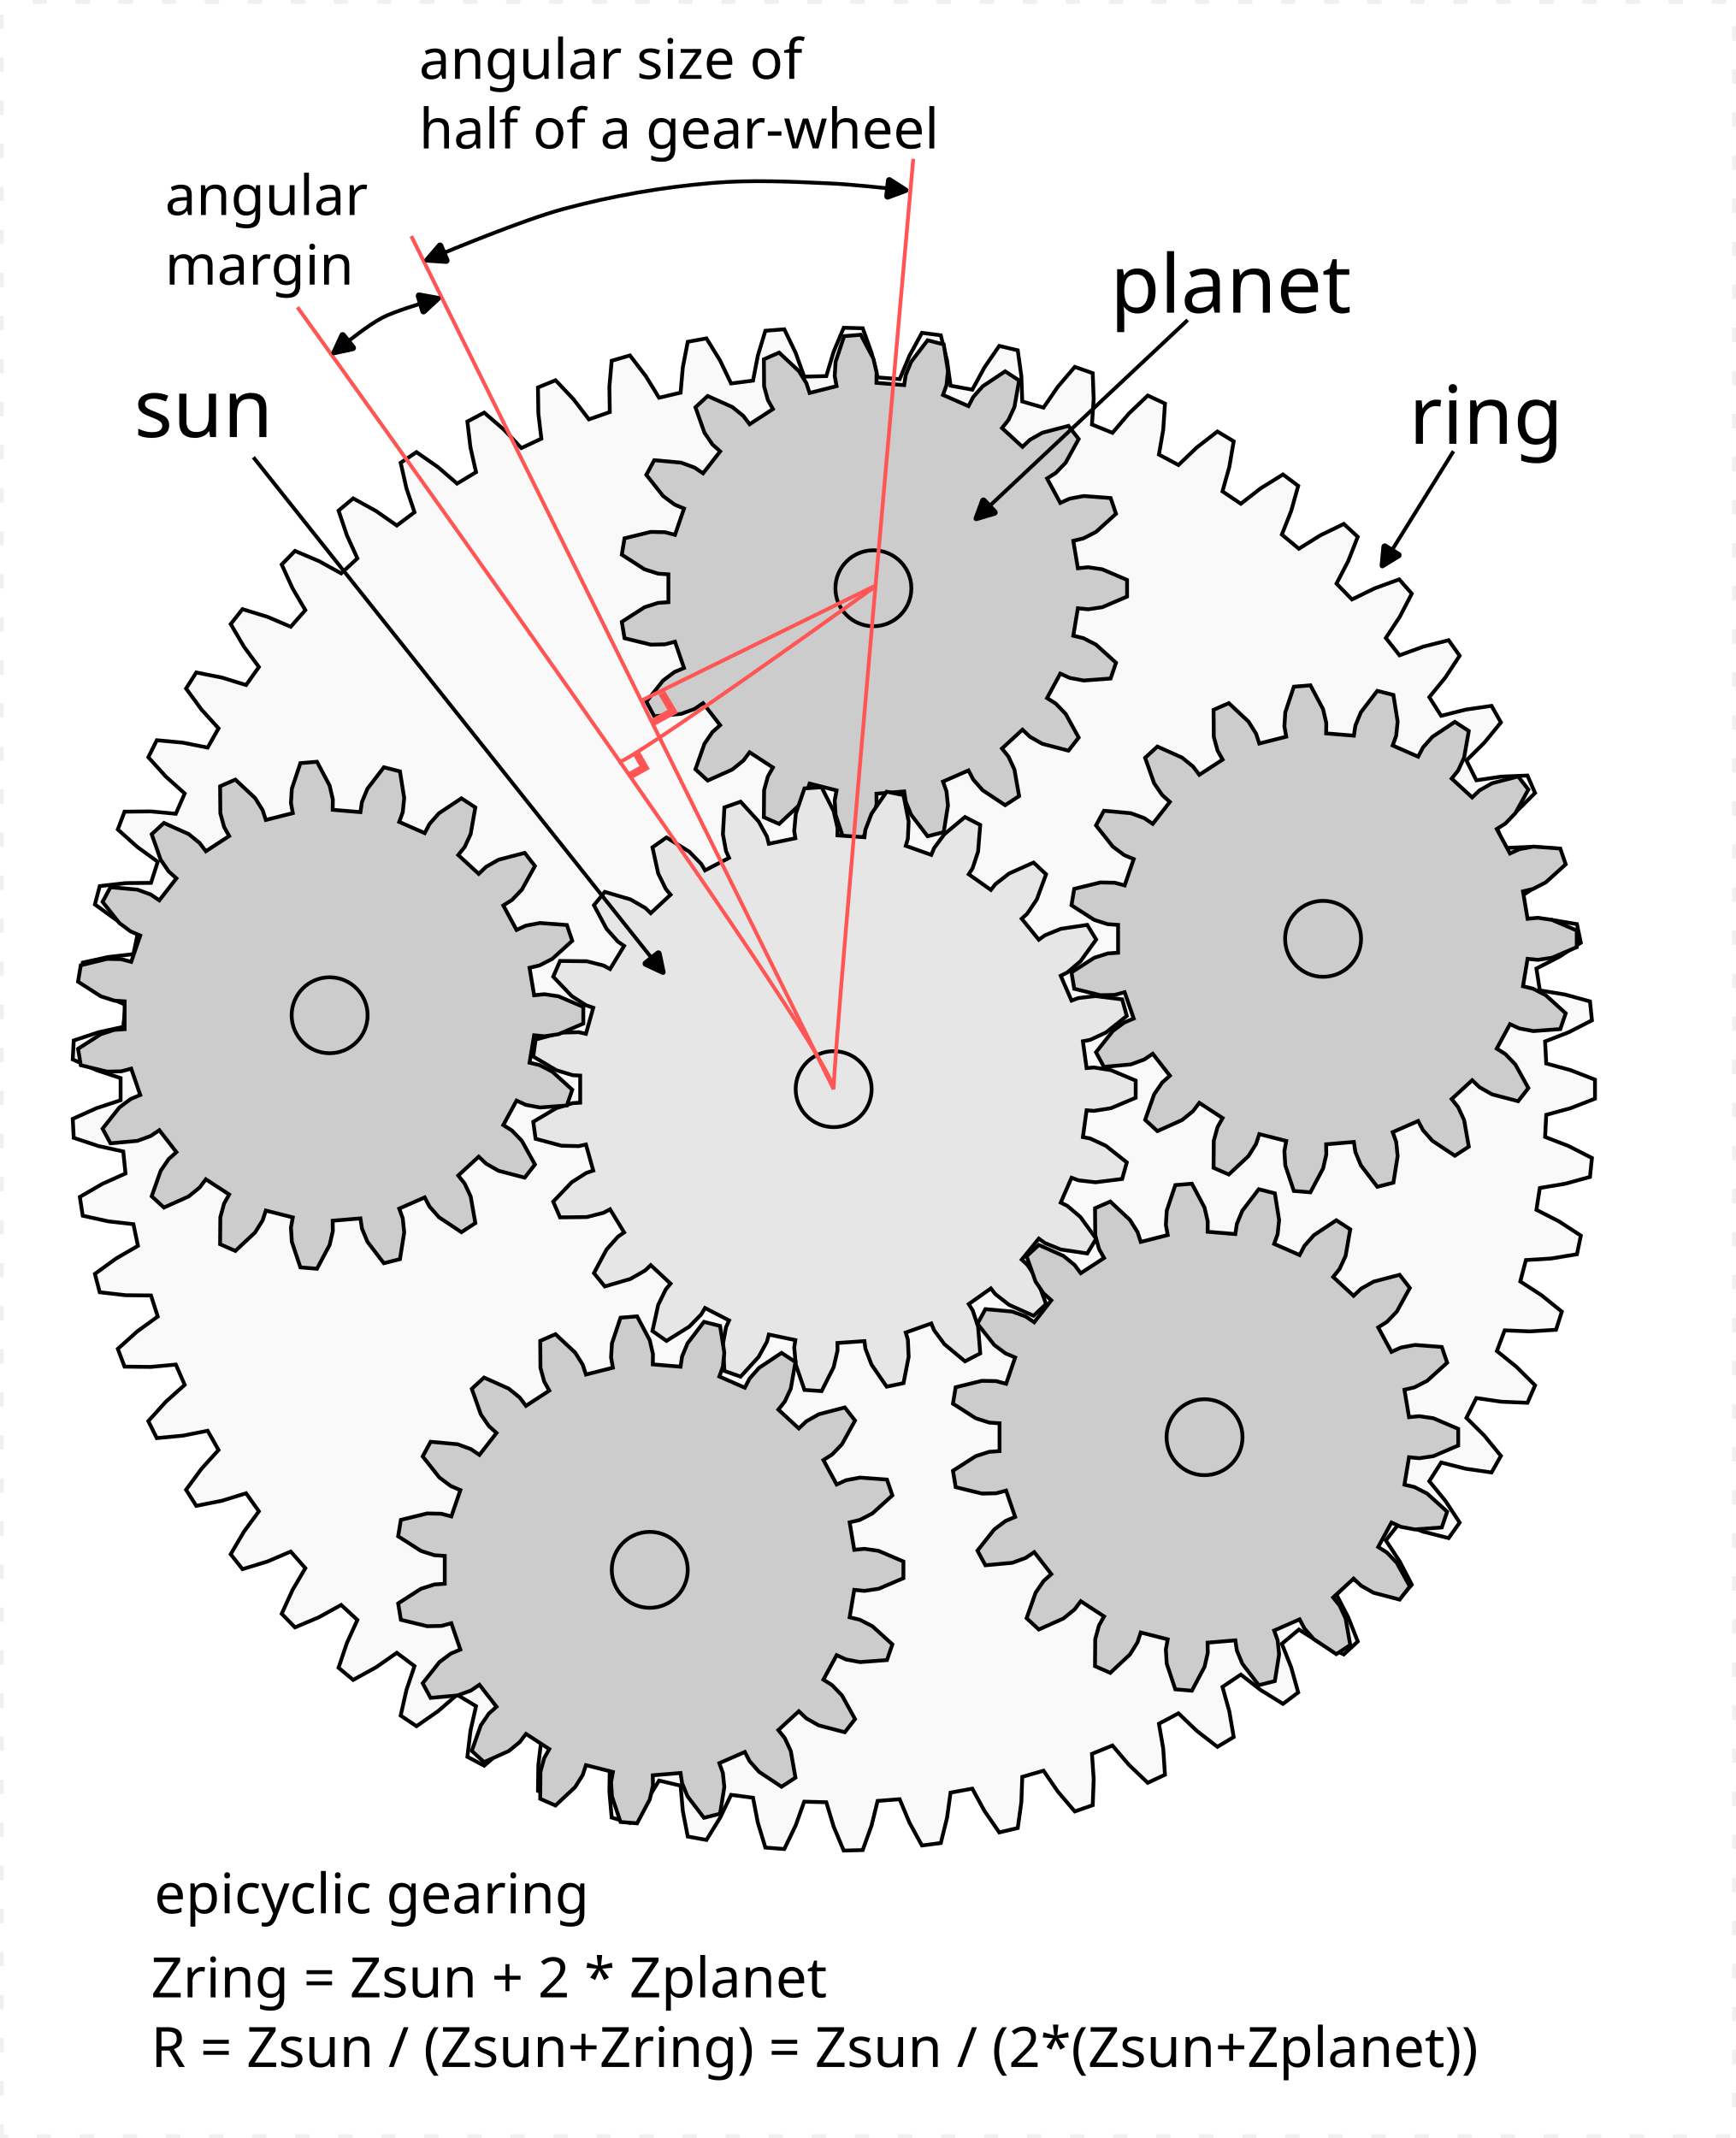
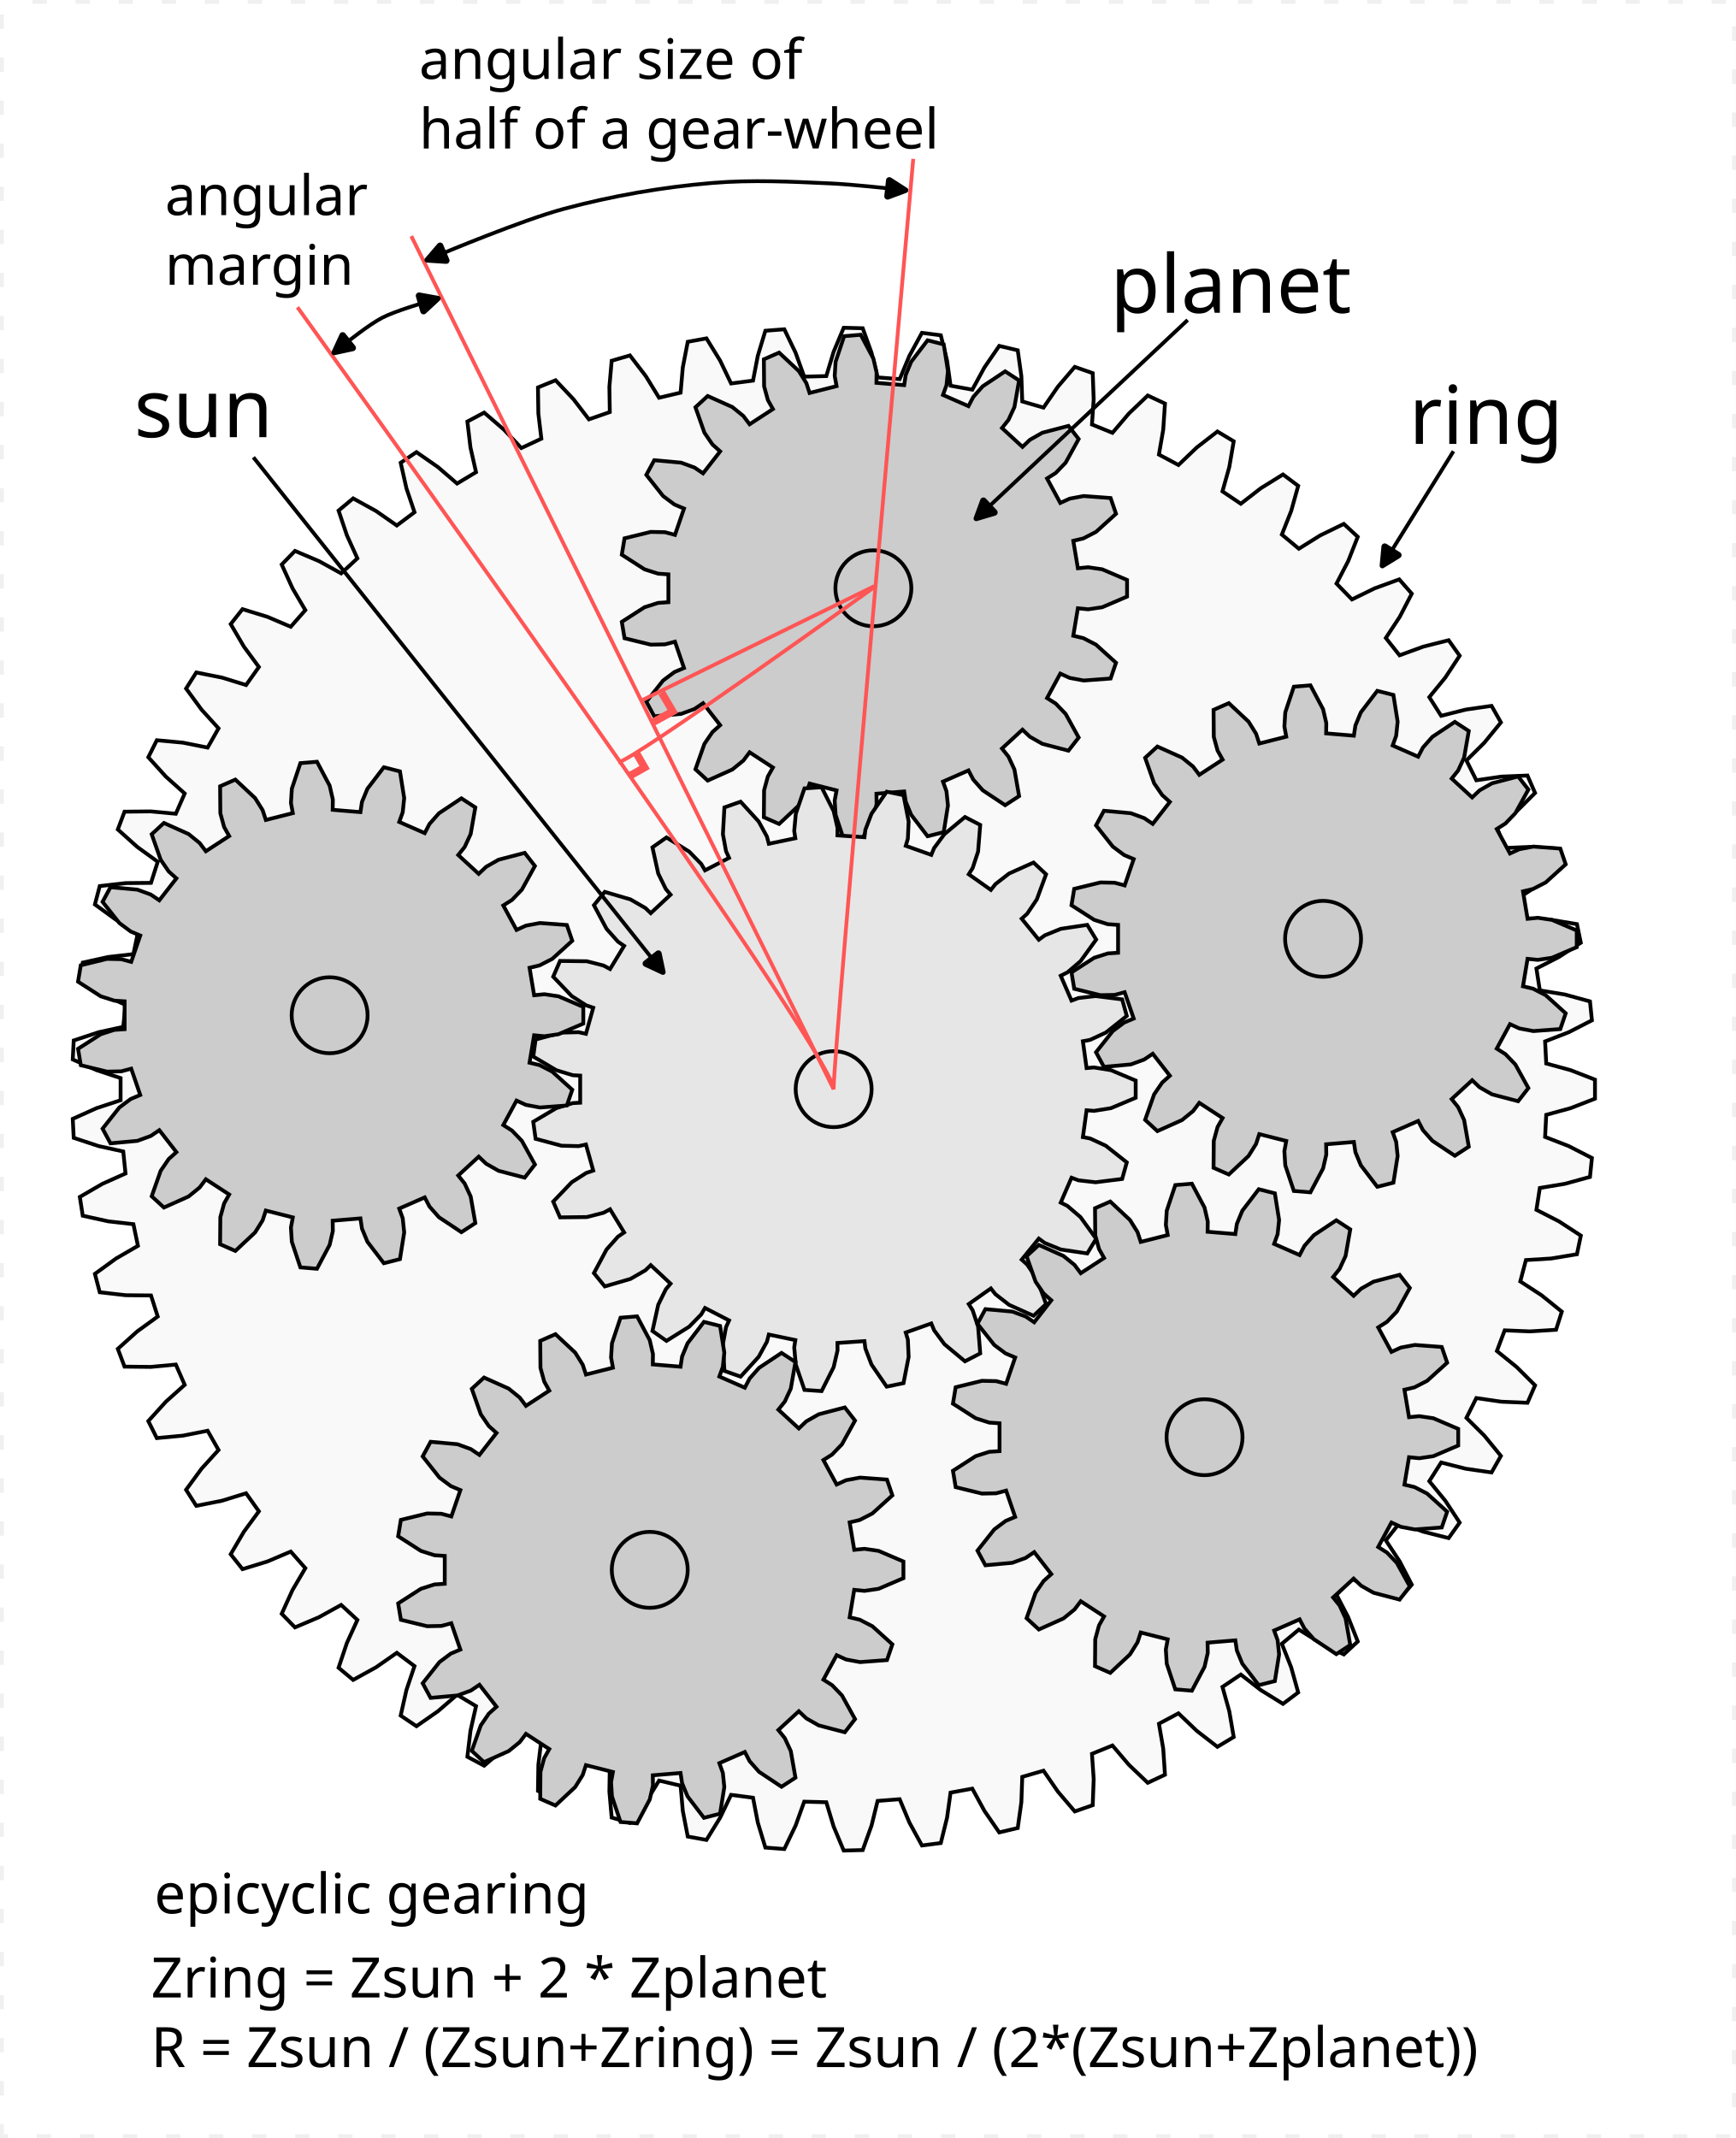
<svg xmlns="http://www.w3.org/2000/svg" width="457.153" height="563.053" viewBox="0 0 120.955 148.974">
  <defs>
    <path id="h" d="M52.9 1574.07h111.453v43.81H52.9z" />
    <path id="g" d="M135.373 1618.673h297.969v36.828H135.373z" />
    <path id="f" d="M69.272 2131.556h420.84v68.734H69.272z" />
    <path id="e" d="M69.131 2088.222h349.95v42.943H69.131z" />
    <path id="c" d="M189.175 2086.499h115.211v35.234H189.175z" />
    <path id="b" d="M147.208 2074.368H286.66v58.133H147.208z" />
    <path id="a" d="M141.226 2073.115h206.782v57.814H141.226z" />
    <marker id="d" markerHeight="1" markerWidth="1" orient="auto-start-reverse" preserveAspectRatio="xMidYMid" refX="0" refY="0" style="overflow:visible" viewBox="0 0 1 1">
-       <path d="M-.211-4.106 6.21-.894a1 1 90 0 1 0 1.788L-.21 4.106A1.236 1.236 31.717 0 1-2 3v-6A1.236 1.236 148.283 0 1-.211-4.106z" style="fill:context-stroke;fill-rule:evenodd;stroke:none" transform="scale(.7)" />
+       <path d="M-.211-4.106 6.21-.894a1 1 90 0 1 0 1.788L-.21 4.106A1.236 1.236 31.717 0 1-2 3v-6A1.236 1.236 148.283 0 1-.211-4.106z" style="fill:context-stroke;fill-rule:evenodd;stroke:none" transform="scale(0.7)" />
    </marker>
  </defs>
-   <path d="M7.805 422.883h120.426v148.445H7.805z" style="fill:#fff;fill-opacity:1;stroke:#fff;stroke-width:.529;stroke-dasharray:2,1;stroke-dashoffset:0;stroke-opacity:1" transform="translate(-7.54 -422.618)" />
-   <g style="fill:#f9f9f9" transform="translate(58.087 75.892)">
+   <path d="M7.805 422.883h120.426v148.445H7.805z" style="fill:#fff;fill-opacity:1;stroke:#fff;stroke-width:.529;stroke-dasharray:2,1;stroke-dashoffset:0;stroke-opacity:1" transform="translate(-7.540104,-422.6182)" />
+   <g style="fill:#f9f9f9" transform="translate(-7.540104,-422.6182) translate(65.62693,498.5099)">
    <path d="m49.657-1.788 1.7.465 1.697.66V.663l-1.697.66-1.7.466-.079 1.54 1.643.637 1.62.831-.136 1.318-1.756.482-1.739.288-.237 1.523 1.569.803 1.526.994-.271 1.297L50 11.8l-1.758.108-.393 1.49 1.478.96 1.416 1.145-.403 1.263-1.818.113-1.76-.074-.544 1.442 1.37 1.107 1.292 1.285-.53 1.214-1.82-.075-1.744-.254-.69 1.379 1.25 1.242 1.152 1.41-.652 1.153-1.802-.261-1.709-.432-.827 1.3 1.116 1.364 1 1.522-.767 1.08-1.766-.446-1.655-.605-.957 1.208.97 1.472.839 1.616-.875.995-1.71-.624-1.584-.773-1.076 1.104.813 1.564.668 1.694-.972.9-1.637-.797-1.496-.932-1.184.988.648 1.638.49 1.754-1.059.795-1.547-.96-1.392-1.081-1.279.86.476 1.697.308 1.795-1.136.682-1.44-1.115-1.274-1.218-1.36.725.299 1.736.121 1.818-1.2.561-1.317-1.257-1.142-1.342-1.428.58.12 1.758-.067 1.82-1.251.436-1.181-1.386-.998-1.453-1.48.431-.063 1.761-.252 1.804-1.29.304-1.032-1.5-.844-1.548-1.516.277-.243 1.745-.437 1.768-1.314.17-.873-1.598-.68-1.626-1.536.119-.421 1.71-.617 1.715-1.324.034L0 51.374l-.509-1.687-1.54-.04-.596 1.659-.79 1.641-1.32-.102-.527-1.743-.333-1.73-1.529-.199-.762 1.589-.954 1.551-1.303-.237-.346-1.788-.153-1.756-1.5-.354-.921 1.502-1.109 1.445-1.272-.37-.16-1.814.029-1.762-1.456-.507-1.071 1.4-1.251 1.323-1.228-.5.028-1.82.21-1.75-1.397-.653-1.209 1.281-1.38 1.188-1.17-.622.215-1.81.388-1.718-1.321-.793-1.335 1.15-1.496 1.04-1.099-.74.4-1.777.563-1.67-1.233-.925-1.446 1.007-1.595.88-1.017-.848.58-1.726.732-1.604-1.131-1.047-1.542.853-1.677.712-.924-.949.754-1.657.893-1.52-1.018-1.157-1.621.69-1.74.535-.823-1.039.921-1.57 1.044-1.42-.893-1.257-1.684.52-1.786.354-.711-1.118 1.077-1.468 1.185-1.305-.76-1.341-1.728.343-1.813.169-.592-1.185 1.223-1.35 1.312-1.176-.618-1.412-1.754.164-1.821-.02-.467-1.239 1.355-1.217 1.426-1.034-.469-1.469-1.762-.017-1.81-.206-.337-1.281L-50 11.8l1.525-.883-.316-1.509-1.75-.198-1.78-.391-.203-1.309 1.575-.914 1.608-.72-.158-1.534-1.722-.377-1.729-.572-.068-1.323 1.661-.747 1.673-.552V-.771l-1.673-.552-1.66-.747.067-1.323 1.73-.572 1.72-.377.16-1.533-1.609-.721-1.575-.914.204-1.309 1.778-.391 1.751-.198.316-1.51L-50-11.8l-1.474-1.07.338-1.282 1.81-.206 1.761-.017.47-1.469-1.427-1.035-1.355-1.216.467-1.24 1.821-.019 1.754.164.618-1.412-1.312-1.176-1.223-1.35.592-1.185 1.813.168 1.729.344.759-1.341-1.185-1.305-1.077-1.468.71-1.118 1.787.354 1.684.52.893-1.257-1.044-1.42-.92-1.57.821-1.04 1.741.536 1.621.69 1.018-1.158-.893-1.519-.754-1.658.924-.948 1.677.711 1.542.853 1.13-1.047-.73-1.603-.58-1.726 1.016-.849 1.595.88 1.446 1.008 1.233-.925-.563-1.67-.4-1.777 1.1-.74 1.495 1.04 1.335 1.15 1.321-.793-.388-1.719-.215-1.809 1.17-.622 1.38 1.188 1.21 1.281 1.395-.653-.209-1.75-.028-1.82 1.228-.5 1.25 1.324 1.072 1.399 1.456-.507-.029-1.762.16-1.814 1.272-.37 1.109 1.445.921 1.502 1.5-.354.153-1.756.346-1.788 1.303-.237.954 1.551.762 1.589 1.529-.198.333-1.73.527-1.744 1.32-.102.79 1.641.595 1.659 1.541-.04L0-51.374l.704-1.68 1.324.034.617 1.714.421 1.711 1.537.12.68-1.627.872-1.598 1.314.17.437 1.768.243 1.745 1.517.277.843-1.548 1.032-1.5 1.29.304.252 1.804.063 1.761 1.48.43.998-1.452 1.18-1.386 1.252.436.066 1.82-.119 1.758 1.428.58 1.142-1.342 1.318-1.257 1.2.561-.122 1.818-.3 1.736 1.361.725 1.274-1.218 1.44-1.115 1.136.682-.308 1.795-.476 1.696 1.279.861 1.392-1.08 1.547-.961 1.06.795-.49 1.754-.649 1.638 1.184.988 1.496-.932 1.637-.797.972.9-.668 1.695-.813 1.563 1.076 1.104 1.584-.773 1.71-.624.875.995-.839 1.616-.97 1.472.957 1.208 1.655-.605 1.766-.446.767 1.08-1 1.522-1.116 1.364.827 1.3 1.709-.432 1.802-.261.653 1.153-1.152 1.41-1.25 1.242.689 1.38 1.743-.255 1.82-.075.53 1.214-1.29 1.285-1.371 1.107.544 1.442 1.76-.073 1.818.112.403 1.263-1.416 1.145-1.478.96.393 1.49L50-11.8l1.797.3.27 1.296-1.525.994-1.569.803.237 1.523 1.739.288 1.756.482.136 1.318-1.62.831-1.643.638z" style="fill:#f9f9f9;stroke:#000;stroke-width:.265" />
    <circle r="2.646" style="fill:#f9f9f9;stroke:#000;stroke-width:.265" />
  </g>
-   <path d="m51.898 475.122.56.975-.983.55" style="fill:none;stroke:#f55;stroke-width:.529;stroke-linecap:butt;stroke-linejoin:miter;stroke-opacity:1" transform="translate(-7.54 -422.618)" />
-   <g style="fill:#ccc" transform="translate(60.859 40.99)">
+   <path d="m51.898 475.122.56.975-.983.55" style="fill:none;stroke:#f55;stroke-width:.529;stroke-linecap:butt;stroke-linejoin:miter;stroke-opacity:1" transform="translate(-7.540104,-422.6182)" />
+   <g style="fill:#ccc" transform="translate(-7.540104,-422.6182) translate(68.39873,463.6089)">
    <path d="m14.25-1.395.715-.07.982.144 1.73.741V.58l-1.73.741-.982.144-.716-.07-.319 1.912.7.167.882.454 1.395 1.263-.376 1.097-1.877.14-.975-.183-.655-.299-.923 1.705.608.385.687.716.91 1.648-.713.915-1.82-.477-.863-.49-.522-.495-1.427 1.313.45.561.417.9.326 1.854-.971.634-1.567-1.042-.657-.743-.333-.638-1.776.779.244.677.102.987-.295 1.858-1.124.285-1.143-1.494-.38-.917-.108-.711-1.933.16.011.719-.224.967-.882 1.662-1.156-.096-.596-1.785-.062-.99.13-.708-1.88-.476-.224.684-.526.842-1.374 1.286-1.062-.466.016-1.882.263-.957.352-.627-1.624-1.06-.433.573-.77.626-1.718.77-.853-.786.626-1.774.56-.82.536-.48-1.19-1.53-.597.403-.932.341-1.874.171-.552-1.02 1.168-1.475.795-.594.663-.279-.63-1.834-.694.187-.992.02-1.828-.447-.19-1.143 1.583-1.017.945-.303.718-.048V-.97l-.718-.048-.945-.303-1.584-1.017.19-1.143 1.829-.447.992.02.695.187.63-1.834-.664-.28-.795-.593-1.168-1.475.552-1.02 1.874.17.932.342.596.402 1.191-1.53-.536-.48-.56-.819-.626-1.774.853-.786 1.718.77.77.626.433.574L-7-12.488l-.352-.628-.263-.957-.016-1.882 1.062-.466 1.374 1.286.526.842.224.684 1.88-.476-.13-.708.062-.99.596-1.785 1.156-.096L0-16.002l.224.967-.01.72 1.932.16.108-.712.38-.916 1.143-1.495 1.124.285.295 1.858-.102.987-.244.677 1.776.78.333-.639.657-.743 1.567-1.042.97.634-.325 1.853-.416.9-.45.562 1.426 1.313.522-.495.863-.49 1.82-.477.712.915-.909 1.648-.687.716-.608.385.923 1.705.655-.299.975-.183 1.877.14.376 1.097-1.395 1.263-.882.454-.7.167z" style="fill:#ccc;stroke:#000;stroke-width:.265" />
    <circle r="2.646" style="fill:#ccc;stroke:#000;stroke-width:.265" />
  </g>
-   <g style="fill:#e6e6e6" transform="translate(58.09 75.892)">
+   <g style="fill:#e6e6e6" transform="translate(-7.540104,-422.6182) translate(65.62969,498.5099)">
    <path d="m17.625-1.47.514-.043 1.186.191 1.721.723V.6l-1.72.723-1.187.19-.514-.042-.257 1.87.507.097 1.09.504 1.462 1.16-.323 1.154-1.852.232-1.193-.136-.484-.18-.752 1.73.462.231.914.78 1.094 1.512-.622 1.023-1.846-.276-1.112-.454-.418-.304-1.19 1.465.382.346.67.997.646 1.752-.875.817-1.704-.764-.949-.737-.32-.405-1.541 1.089.274.437.377 1.14.15 1.861-1.064.551-1.434-1.195-.715-.965-.198-.477-1.78.632.148.495.054 1.2-.358 1.832-1.172.244-1.058-1.538-.428-1.122-.063-.513-1.883.13.007.515L0 19.37l-.839 1.668-1.195-.082-.604-1.766-.109-1.196.078-.51-1.848-.385-.132.5-.577 1.053-1.258 1.38-1.128-.401-.105-1.864.217-1.182.213-.47-1.676-.868-.262.445-.84.858-1.583.99-.978-.691.402-1.823.528-1.079.331-.396-1.38-1.288-.371.358-1.04.6-1.792.525-.756-.928.879-1.647.8-.897.426-.291-.981-1.613-.455.244-1.164.298-1.866.022-.477-1.098 1.29-1.35 1.012-.647.489-.165-.51-1.818-.503.113-1.201-.028-1.804-.482-.163-1.186 1.607-.951 1.149-.35.515-.028V-.944l-.515-.027-1.15-.35-1.606-.952.163-1.186 1.804-.482 1.2-.028.504.113.51-1.818-.49-.165-1.011-.648-1.29-1.349.477-1.098 1.866.022 1.164.298.455.244.98-1.613-.425-.291-.8-.897-.879-1.647.756-.929 1.791.526 1.04.6.373.358 1.38-1.288-.332-.396-.528-1.079-.402-1.823.978-.69 1.583.988.84.86.262.444 1.676-.868-.213-.47-.217-1.182.105-1.864 1.128-.4 1.258 1.379.577 1.053.132.5 1.848-.385-.078-.51.11-1.196.603-1.766 1.195-.082L0-19.371l.271 1.17-.007.517 1.883.129.063-.513.428-1.122 1.058-1.538 1.172.244.358 1.832-.054 1.2-.147.495 1.779.632.198-.477.715-.965 1.434-1.195 1.063.55-.15 1.861-.376 1.141-.274.437 1.542 1.089.32-.405.949-.737 1.703-.764.875.817-.646 1.752-.67.997-.383.346 1.191 1.465.418-.304 1.112-.454 1.846-.276.623 1.023-1.095 1.512-.914.78-.462.23.752 1.732.484-.18 1.193-.137 1.852.232.323 1.153-1.462 1.161-1.09.504-.507.097z" style="fill:#e6e6e6;stroke:#000;stroke-width:.265" />
    <circle r="2.646" style="fill:#e6e6e6;stroke:#000;stroke-width:.265" />
  </g>
-   <g style="fill:#ccc" transform="translate(92.194 65.416)">
+   <g style="fill:#ccc" transform="translate(-7.540104,-422.6182) translate(99.73384,488.0345)">
    <path d="m14.25-1.395.715-.07.982.144 1.73.741V.58l-1.73.741-.982.144-.716-.07-.319 1.912.7.167.882.454 1.395 1.263-.376 1.097-1.877.14-.975-.183-.655-.299-.923 1.705.608.385.687.716.91 1.648-.713.915-1.82-.477-.863-.49-.522-.495-1.427 1.313.45.561.417.9.326 1.854-.971.634-1.567-1.042-.657-.743-.333-.638-1.776.779.244.677.102.987-.295 1.858-1.124.285-1.143-1.494-.38-.917-.108-.711-1.933.16.011.719-.224.967-.882 1.662-1.156-.096-.596-1.785-.062-.99.13-.708-1.88-.476-.224.684-.526.842-1.374 1.286-1.062-.466.016-1.882.263-.957.352-.627-1.624-1.06-.433.573-.77.626-1.718.77-.853-.786.626-1.774.56-.82.536-.48-1.19-1.53-.597.403-.932.341-1.874.171-.552-1.02 1.168-1.475.795-.594.663-.279-.63-1.834-.694.187-.992.02-1.828-.447-.19-1.143 1.583-1.017.945-.303.718-.048V-.97l-.718-.048-.945-.303-1.584-1.017.19-1.143 1.829-.447.992.02.695.187.63-1.834-.664-.28-.795-.593-1.168-1.475.552-1.02 1.874.17.932.342.596.402 1.191-1.53-.536-.48-.56-.819-.626-1.774.853-.786 1.718.77.77.626.433.574L-7-12.488l-.352-.628-.263-.957-.016-1.882 1.062-.466 1.374 1.286.526.842.224.684 1.88-.476-.13-.708.062-.99.596-1.785 1.156-.096L0-16.002l.224.967-.01.72 1.932.16.108-.712.38-.916 1.143-1.495 1.124.285.295 1.858-.102.987-.244.677 1.776.78.333-.639.657-.743 1.567-1.042.97.634-.325 1.853-.416.9-.45.562 1.426 1.313.522-.495.863-.49 1.82-.477.712.915-.909 1.648-.687.716-.608.385.923 1.705.655-.299.975-.183 1.877.14.376 1.097-1.395 1.263-.882.454-.7.167z" style="fill:#ccc;stroke:#000;stroke-width:.265" />
    <circle r="2.646" style="fill:#ccc;stroke:#000;stroke-width:.265" />
  </g>
-   <g style="fill:#ccc" transform="translate(83.934 100.143)">
+   <g style="fill:#ccc" transform="translate(-7.540104,-422.6182) translate(91.47374,522.7616)">
    <path d="m14.25-1.395.715-.07.982.144 1.73.741V.58l-1.73.741-.982.144-.716-.07-.319 1.912.7.167.882.454 1.395 1.263-.376 1.097-1.877.14-.975-.183-.655-.299-.923 1.705.608.385.687.716.91 1.648-.713.915-1.82-.477-.863-.49-.522-.495-1.427 1.313.45.561.417.9.326 1.854-.971.634-1.567-1.042-.657-.743-.333-.638-1.776.779.244.677.102.987-.295 1.858-1.124.285-1.143-1.494-.38-.917-.108-.711-1.933.16.011.719-.224.967-.882 1.662-1.156-.096-.596-1.785-.062-.99.13-.708-1.88-.476-.224.684-.526.842-1.374 1.286-1.062-.466.016-1.882.263-.957.352-.627-1.624-1.06-.433.573-.77.626-1.718.77-.853-.786.626-1.774.56-.82.536-.48-1.19-1.53-.597.403-.932.341-1.874.171-.552-1.02 1.168-1.475.795-.594.663-.279-.63-1.834-.694.187-.992.02-1.828-.447-.19-1.143 1.583-1.017.945-.303.718-.048V-.97l-.718-.048-.945-.303-1.584-1.017.19-1.143 1.829-.447.992.02.695.187.63-1.834-.664-.28-.795-.593-1.168-1.475.552-1.02 1.874.17.932.342.596.402 1.191-1.53-.536-.48-.56-.819-.626-1.774.853-.786 1.718.77.77.626.433.574L-7-12.488l-.352-.628-.263-.957-.016-1.882 1.062-.466 1.374 1.286.526.842.224.684 1.88-.476-.13-.708.062-.99.596-1.785 1.156-.096L0-16.002l.224.967-.01.72 1.932.16.108-.712.38-.916 1.143-1.495 1.124.285.295 1.858-.102.987-.244.677 1.776.78.333-.639.657-.743 1.567-1.042.97.634-.325 1.853-.416.9-.45.562 1.426 1.313.522-.495.863-.49 1.82-.477.712.915-.909 1.648-.687.716-.608.385.923 1.705.655-.299.975-.183 1.877.14.376 1.097-1.395 1.263-.882.454-.7.167z" style="fill:#ccc;stroke:#000;stroke-width:.265" />
    <circle r="2.646" style="fill:#ccc;stroke:#000;stroke-width:.265" />
  </g>
-   <g style="fill:#ccc" transform="translate(45.275 109.385)">
+   <g style="fill:#ccc" transform="translate(-7.540104,-422.6182) translate(52.81504,532.0037)">
    <path d="m14.25-1.395.715-.07.982.144 1.73.741V.58l-1.73.741-.982.144-.716-.07-.319 1.912.7.167.882.454 1.395 1.263-.376 1.097-1.877.14-.975-.183-.655-.299-.923 1.705.608.385.687.716.91 1.648-.713.915-1.82-.477-.863-.49-.522-.495-1.427 1.313.45.561.417.9.326 1.854-.971.634-1.567-1.042-.657-.743-.333-.638-1.776.779.244.677.102.987-.295 1.858-1.124.285-1.143-1.494-.38-.917-.108-.711-1.933.16.011.719-.224.967-.882 1.662-1.156-.096-.596-1.785-.062-.99.13-.708-1.88-.476-.224.684-.526.842-1.374 1.286-1.062-.466.016-1.882.263-.957.352-.627-1.624-1.06-.433.573-.77.626-1.718.77-.853-.786.626-1.774.56-.82.536-.48-1.19-1.53-.597.403-.932.341-1.874.171-.552-1.02 1.168-1.475.795-.594.663-.279-.63-1.834-.694.187-.992.02-1.828-.447-.19-1.143 1.583-1.017.945-.303.718-.048V-.97l-.718-.048-.945-.303-1.584-1.017.19-1.143 1.829-.447.992.02.695.187.63-1.834-.664-.28-.795-.593-1.168-1.475.552-1.02 1.874.17.932.342.596.402 1.191-1.53-.536-.48-.56-.819-.626-1.774.853-.786 1.718.77.77.626.433.574L-7-12.488l-.352-.628-.263-.957-.016-1.882 1.062-.466 1.374 1.286.526.842.224.684 1.88-.476-.13-.708.062-.99.596-1.785 1.156-.096L0-16.002l.224.967-.01.72 1.932.16.108-.712.38-.916 1.143-1.495 1.124.285.295 1.858-.102.987-.244.677 1.776.78.333-.639.657-.743 1.567-1.042.97.634-.325 1.853-.416.9-.45.562 1.426 1.313.522-.495.863-.49 1.82-.477.712.915-.909 1.648-.687.716-.608.385.923 1.705.655-.299.975-.183 1.877.14.376 1.097-1.395 1.263-.882.454-.7.167z" style="fill:#ccc;stroke:#000;stroke-width:.265" />
    <circle r="2.646" style="fill:#ccc;stroke:#000;stroke-width:.265" />
  </g>
-   <g style="fill:#ccc" transform="translate(22.969 70.742)">
+   <g style="fill:#ccc" transform="translate(-7.540104,-422.6182) translate(30.50891,493.3604)">
    <path d="m14.25-1.395.715-.07.982.144 1.73.741V.58l-1.73.741-.982.144-.716-.07-.319 1.912.7.167.882.454 1.395 1.263-.376 1.097-1.877.14-.975-.183-.655-.299-.923 1.705.608.385.687.716.91 1.648-.713.915-1.82-.477-.863-.49-.522-.495-1.427 1.313.45.561.417.9.326 1.854-.971.634-1.567-1.042-.657-.743-.333-.638-1.776.779.244.677.102.987-.295 1.858-1.124.285-1.143-1.494-.38-.917-.108-.711-1.933.16.011.719-.224.967-.882 1.662-1.156-.096-.596-1.785-.062-.99.13-.708-1.88-.476-.224.684-.526.842-1.374 1.286-1.062-.466.016-1.882.263-.957.352-.627-1.624-1.06-.433.573-.77.626-1.718.77-.853-.786.626-1.774.56-.82.536-.48-1.19-1.53-.597.403-.932.341-1.874.171-.552-1.02 1.168-1.475.795-.594.663-.279-.63-1.834-.694.187-.992.02-1.828-.447-.19-1.143 1.583-1.017.945-.303.718-.048V-.97l-.718-.048-.945-.303-1.584-1.017.19-1.143 1.829-.447.992.02.695.187.63-1.834-.664-.28-.795-.593-1.168-1.475.552-1.02 1.874.17.932.342.596.402 1.191-1.53-.536-.48-.56-.819-.626-1.774.853-.786 1.718.77.77.626.433.574L-7-12.488l-.352-.628-.263-.957-.016-1.882 1.062-.466 1.374 1.286.526.842.224.684 1.88-.476-.13-.708.062-.99.596-1.785 1.156-.096L0-16.002l.224.967-.01.72 1.932.16.108-.712.38-.916 1.143-1.495 1.124.285.295 1.858-.102.987-.244.677 1.776.78.333-.639.657-.743 1.567-1.042.97.634-.325 1.853-.416.9-.45.562 1.426 1.313.522-.495.863-.49 1.82-.477.712.915-.909 1.648-.687.716-.608.385.923 1.705.655-.299.975-.183 1.877.14.376 1.097-1.395 1.263-.882.454-.7.167z" style="fill:#ccc;stroke:#000;stroke-width:.265" />
    <circle r="2.646" style="fill:#ccc;stroke:#000;stroke-width:.265" />
  </g>
-   <text xml:space="preserve" style="font-size:21.333px;line-height:1.25;font-family:sans-serif;white-space:pre;shape-inside:url(#a)" transform="matrix(.26458 0 0 .26458 60.811 -522.574)">
+   <text xml:space="preserve" style="font-size:21.333px;line-height:1.25;font-family:sans-serif;white-space:pre;shape-inside:url(#a)" transform="translate(-7.540104,-422.6182) matrix(0.2645833,0,0,0.2645833,68.35112,-99.95548)">
    <tspan x="141.227" y="2091.99">ring</tspan>
  </text>
-   <text xml:space="preserve" style="font-size:21.333px;line-height:1.25;font-family:sans-serif;white-space:pre;shape-inside:url(#b)" transform="matrix(.26458 0 0 .26458 38.415 -532.044)">
+   <text xml:space="preserve" style="font-size:21.333px;line-height:1.25;font-family:sans-serif;white-space:pre;shape-inside:url(#b)" transform="translate(-7.540104,-422.6182) matrix(0.2645833,0,0,0.2645833,45.95503,-109.4255)">
    <tspan x="147.209" y="2093.244">planet</tspan>
  </text>
-   <text xml:space="preserve" style="font-style:normal;font-variant:normal;font-weight:400;font-stretch:normal;font-size:21.333px;line-height:1.25;font-family:sans-serif;-inkscape-font-specification:sans-serif;white-space:pre;shape-inside:url(#c)" transform="matrix(.26458 0 0 .26458 -40.712 -526.585)">
+   <text xml:space="preserve" style="font-style:normal;font-variant:normal;font-weight:400;font-stretch:normal;font-size:21.333px;line-height:1.25;font-family:sans-serif;-inkscape-font-specification:sans-serif;white-space:pre;shape-inside:url(#c)" transform="translate(-7.540104,-422.6182) matrix(0.2645833,0,0,0.2645833,-33.17187,-103.9668)">
    <tspan x="189.176" y="2105.375">sun</tspan>
  </text>
-   <path d="m25.195 454.482 27.875 35.042" style="fill:none;stroke:#000;stroke-width:.265px;stroke-linecap:butt;stroke-linejoin:miter;stroke-opacity:1;marker-end:url(#d)" transform="translate(-7.54 -422.618)" />
-   <path d="m90.298 444.917-13.953 13.098" style="fill:none;stroke:#000;stroke-width:.265px;stroke-linecap:butt;stroke-linejoin:miter;stroke-opacity:1;marker-end:url(#d)" transform="translate(-7.54 -422.618)" />
-   <path d="m108.82 454.06-4.393 7.065" style="fill:none;stroke:#000;stroke-width:.265px;stroke-linecap:butt;stroke-linejoin:miter;stroke-opacity:1;marker-end:url(#d)" transform="translate(-7.54 -422.618)" />
-   <text xml:space="preserve" style="font-size:14.667px;line-height:1.25;font-family:sans-serif;white-space:pre;shape-inside:url(#e)" transform="matrix(.26458 0 0 .26458 -7.54 -422.618)">
+   <path d="m25.195 454.482 27.875 35.042" style="fill:none;stroke:#000;stroke-width:.265px;stroke-linecap:butt;stroke-linejoin:miter;stroke-opacity:1;marker-end:url(#d)" transform="translate(-7.540104,-422.6182)" />
+   <path d="m90.298 444.917-13.953 13.098" style="fill:none;stroke:#000;stroke-width:.265px;stroke-linecap:butt;stroke-linejoin:miter;stroke-opacity:1;marker-end:url(#d)" transform="translate(-7.540104,-422.6182)" />
+   <path d="m108.82 454.06-4.393 7.065" style="fill:none;stroke:#000;stroke-width:.265px;stroke-linecap:butt;stroke-linejoin:miter;stroke-opacity:1;marker-end:url(#d)" transform="translate(-7.540104,-422.6182)" />
+   <text xml:space="preserve" style="font-size:14.667px;line-height:1.25;font-family:sans-serif;white-space:pre;shape-inside:url(#e)" transform="translate(-7.540104,-422.6182) scale(0.2645833)">
    <tspan x="69.131" y="2101.199">epicyclic gearing</tspan>
  </text>
-   <text xml:space="preserve" style="font-size:14.667px;line-height:1.25;font-family:sans-serif;white-space:pre;shape-inside:url(#f)" transform="matrix(.26458 0 0 .26458 -7.803 -428.228)">
+   <text xml:space="preserve" style="font-size:14.667px;line-height:1.25;font-family:sans-serif;white-space:pre;shape-inside:url(#f)" transform="translate(-7.540104,-422.6182) matrix(0.2645833,0,0,0.2645833,-0.2624029,-5.609898)">
    <tspan x="69.271" y="2144.533">Zring = Zsun + 2 * Zplanet
</tspan>
    <tspan x="69.271" y="2162.867">R = Zsun / (Zsun+Zring) = Zsun / (2*(Zsun+Zplanet))</tspan>
  </text>
-   <path d="M71.177 433.686s-5.55 62.178-5.55 64.824l-29.428-59.44M68.456 463.462l-16.2 7.959" style="fill:none;stroke:#f55;stroke-width:.265px;stroke-linecap:butt;stroke-linejoin:miter;stroke-opacity:1" transform="translate(-7.54 -422.618)" />
-   <path d="m53.651 470.888.77 1.305-1.351.735" style="fill:none;stroke:#f55;stroke-width:.529;stroke-linecap:butt;stroke-linejoin:miter;stroke-opacity:1" transform="translate(-7.54 -422.618)" />
-   <path d="M65.627 498.51c0-2.646-37.361-54.484-37.361-54.484" style="fill:none;stroke:#f55;stroke-width:.265px;stroke-linecap:butt;stroke-linejoin:miter;stroke-opacity:1" transform="translate(-7.54 -422.618)" />
-   <path d="M38.289 440.315s5.609-2.355 8.537-3.143a58.934 58.934 0 0 1 10.322-1.804c2.765-.234 5.552-.093 8.324.033 1.376.062 4.117.358 4.117.358" style="fill:none;stroke:#000;stroke-width:.265px;stroke-linecap:butt;stroke-linejoin:miter;stroke-opacity:1;marker-start:url(#d);marker-end:url(#d)" transform="translate(-7.54 -422.618)" />
-   <path d="M31.656 446.514s1.6-1.283 2.523-1.76c.89-.459 2.855-1.034 2.855-1.034" style="fill:none;stroke:#000;stroke-width:.265px;stroke-linecap:butt;stroke-linejoin:miter;stroke-opacity:1;marker-start:url(#d);marker-end:url(#d)" transform="translate(-7.54 -422.618)" />
-   <text xml:space="preserve" style="font-size:14.667px;line-height:1.25;font-family:sans-serif;white-space:pre;shape-inside:url(#g)" transform="matrix(.26458 0 0 .26458 -6.616 -426.21)">
+   <path d="M71.177 433.686s-5.55 62.178-5.55 64.824l-29.428-59.44M68.456 463.462l-16.2 7.959" style="fill:none;stroke:#f55;stroke-width:.265px;stroke-linecap:butt;stroke-linejoin:miter;stroke-opacity:1" transform="translate(-7.540104,-422.6182)" />
+   <path d="m53.651 470.888.77 1.305-1.351.735" style="fill:none;stroke:#f55;stroke-width:.529;stroke-linecap:butt;stroke-linejoin:miter;stroke-opacity:1" transform="translate(-7.540104,-422.6182)" />
+   <path d="M65.627 498.51c0-2.646-37.361-54.484-37.361-54.484" style="fill:none;stroke:#f55;stroke-width:.265px;stroke-linecap:butt;stroke-linejoin:miter;stroke-opacity:1" transform="translate(-7.540104,-422.6182)" />
+   <path d="M38.289 440.315s5.609-2.355 8.537-3.143a58.934 58.934 0 0 1 10.322-1.804c2.765-.234 5.552-.093 8.324.033 1.376.062 4.117.358 4.117.358" style="fill:none;stroke:#000;stroke-width:.265px;stroke-linecap:butt;stroke-linejoin:miter;stroke-opacity:1;marker-start:url(#d);marker-end:url(#d)" transform="translate(-7.540104,-422.6182)" />
+   <path d="M31.656 446.514s1.6-1.283 2.523-1.76c.89-.459 2.855-1.034 2.855-1.034" style="fill:none;stroke:#000;stroke-width:.265px;stroke-linecap:butt;stroke-linejoin:miter;stroke-opacity:1;marker-start:url(#d);marker-end:url(#d)" transform="translate(-7.540104,-422.6182)" />
+   <text xml:space="preserve" style="font-size:14.667px;line-height:1.25;font-family:sans-serif;white-space:pre;shape-inside:url(#g)" transform="translate(-7.540104,-422.6182) matrix(0.2645833,0,0,0.2645833,0.9239344,-3.591467)">
    <tspan x="135.373" y="1631.65">angular size of 
</tspan>
    <tspan x="135.373" y="1649.984">half of a gear-wheel</tspan>
  </text>
-   <text xml:space="preserve" style="font-size:14.667px;line-height:1.25;font-family:sans-serif;white-space:pre;shape-inside:url(#h)" transform="matrix(.26458 0 0 .26458 -2.5 -404.92)">
+   <text xml:space="preserve" style="font-size:14.667px;line-height:1.25;font-family:sans-serif;white-space:pre;shape-inside:url(#h)" transform="translate(-7.540104,-422.6182) matrix(0.2645833,0,0,0.2645833,5.039517,17.69908)">
    <tspan x="52.9" y="1587.047">angular
</tspan>
    <tspan x="52.9" y="1605.38">margin</tspan>
  </text>
-   <path d="M50.636 475.724c.866 0 17.835-12.202 17.835-12.202" style="fill:none;stroke:#f55;stroke-width:.265px;stroke-linecap:butt;stroke-linejoin:miter;stroke-opacity:1" transform="translate(-7.54 -422.618)" />
+   <path d="M50.636 475.724c.866 0 17.835-12.202 17.835-12.202" style="fill:none;stroke:#f55;stroke-width:.265px;stroke-linecap:butt;stroke-linejoin:miter;stroke-opacity:1" transform="translate(-7.540104,-422.6182)" />
</svg>
